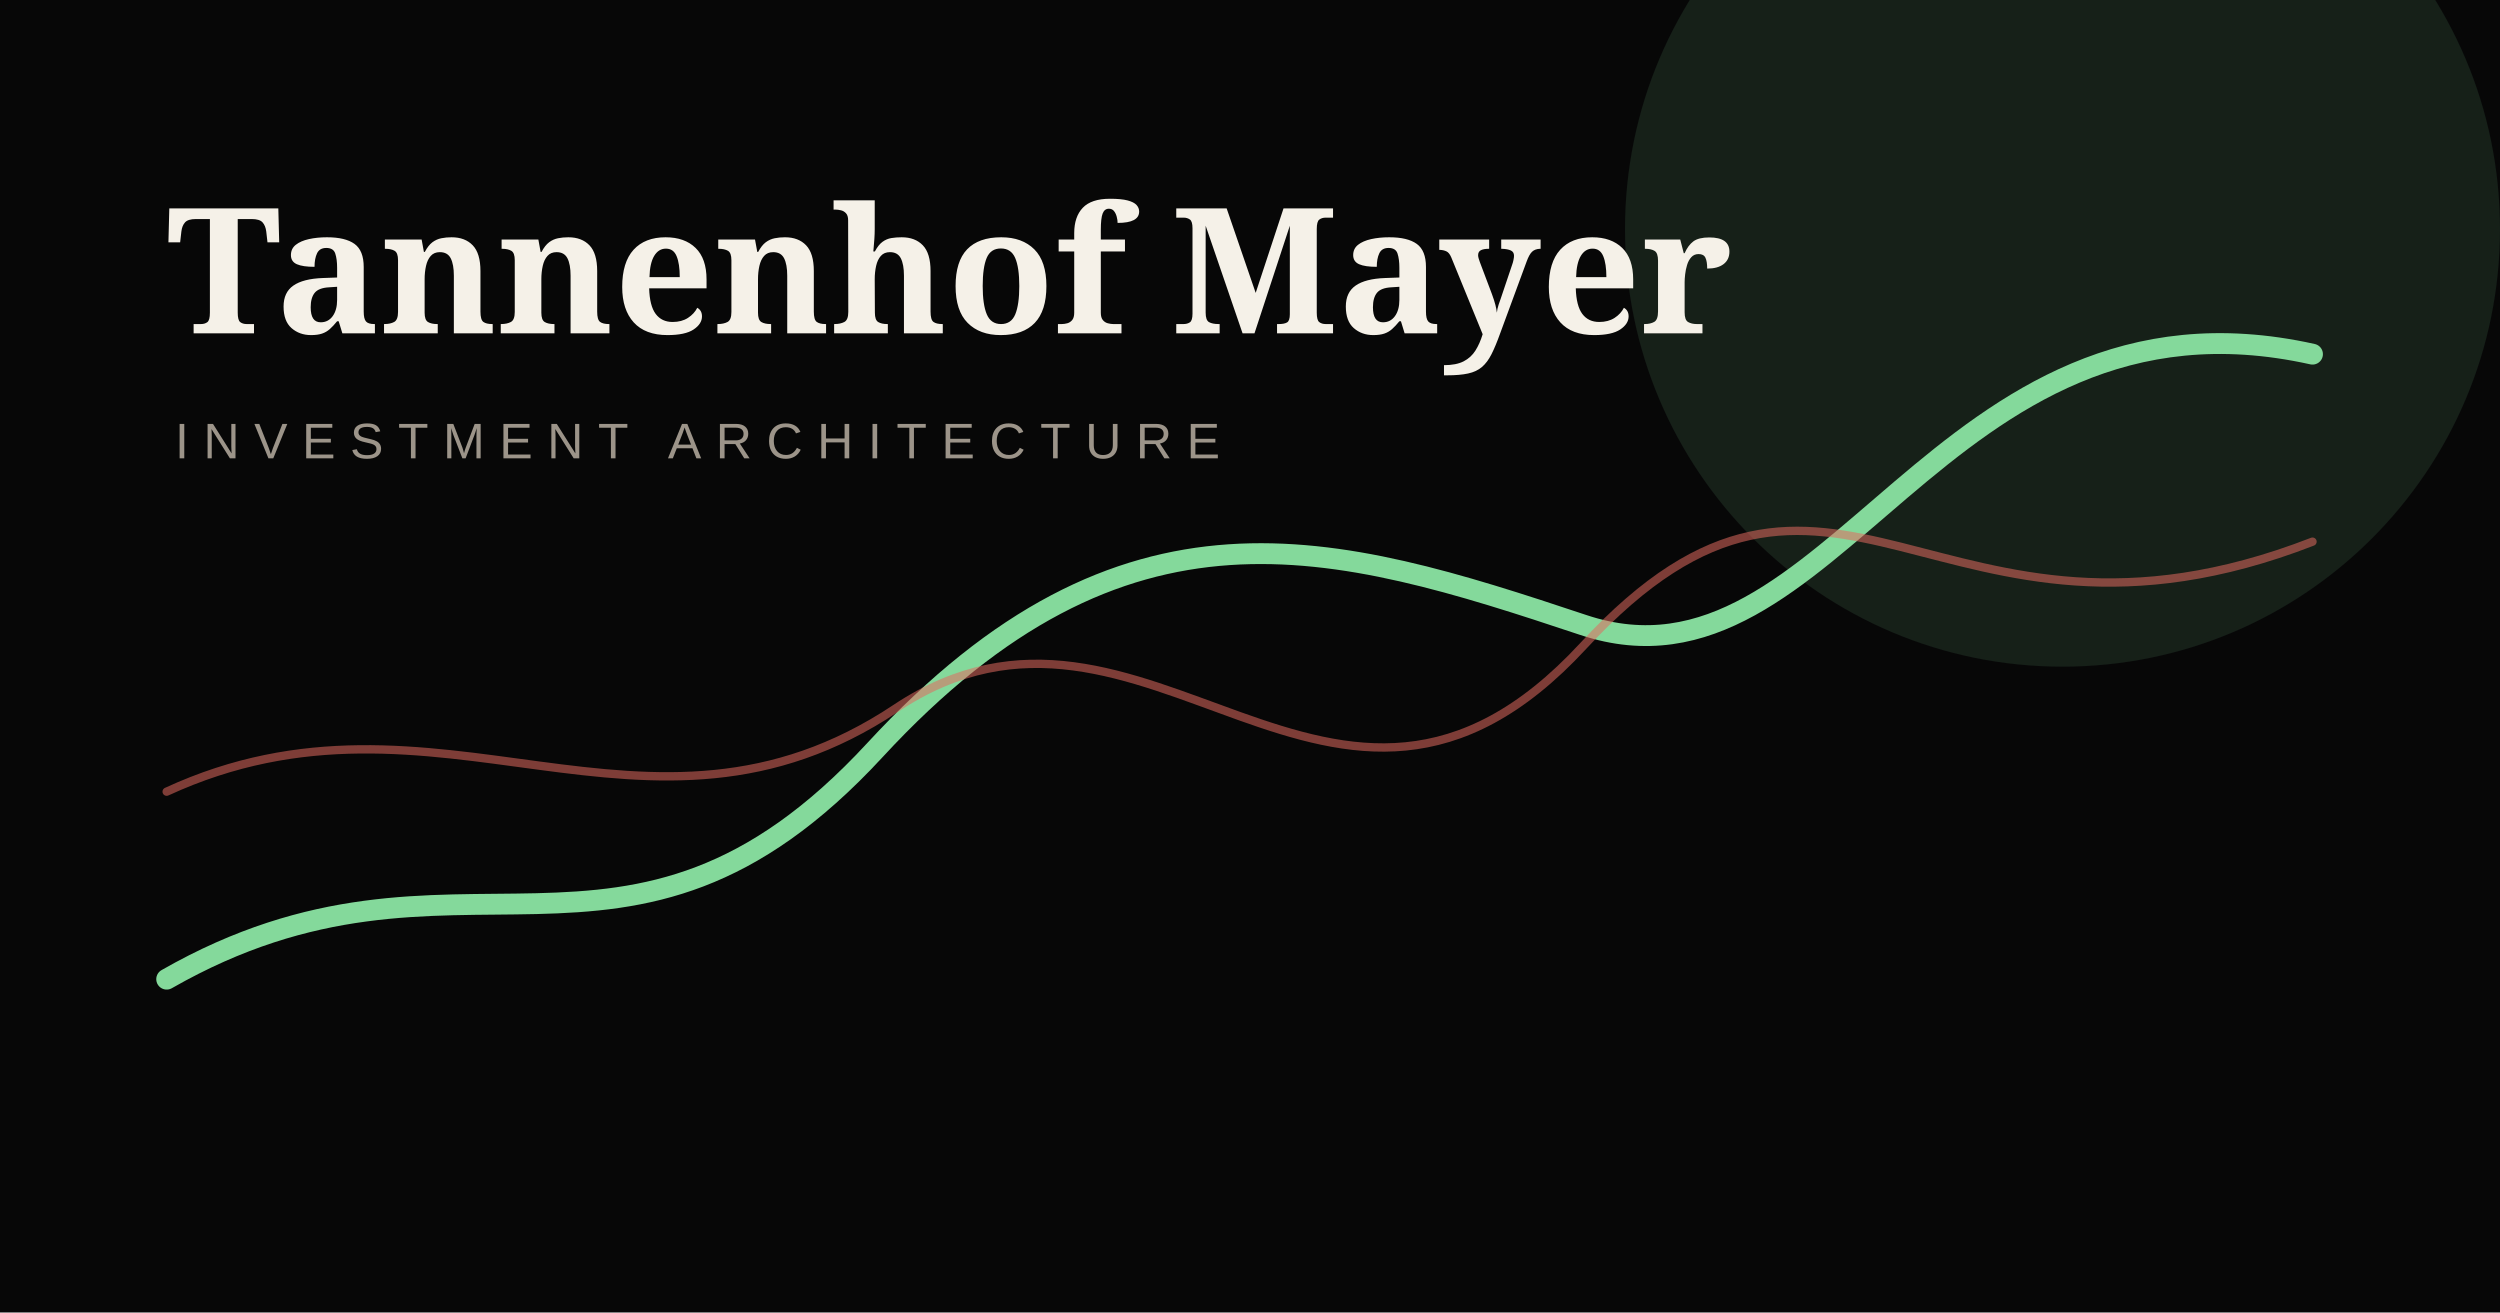
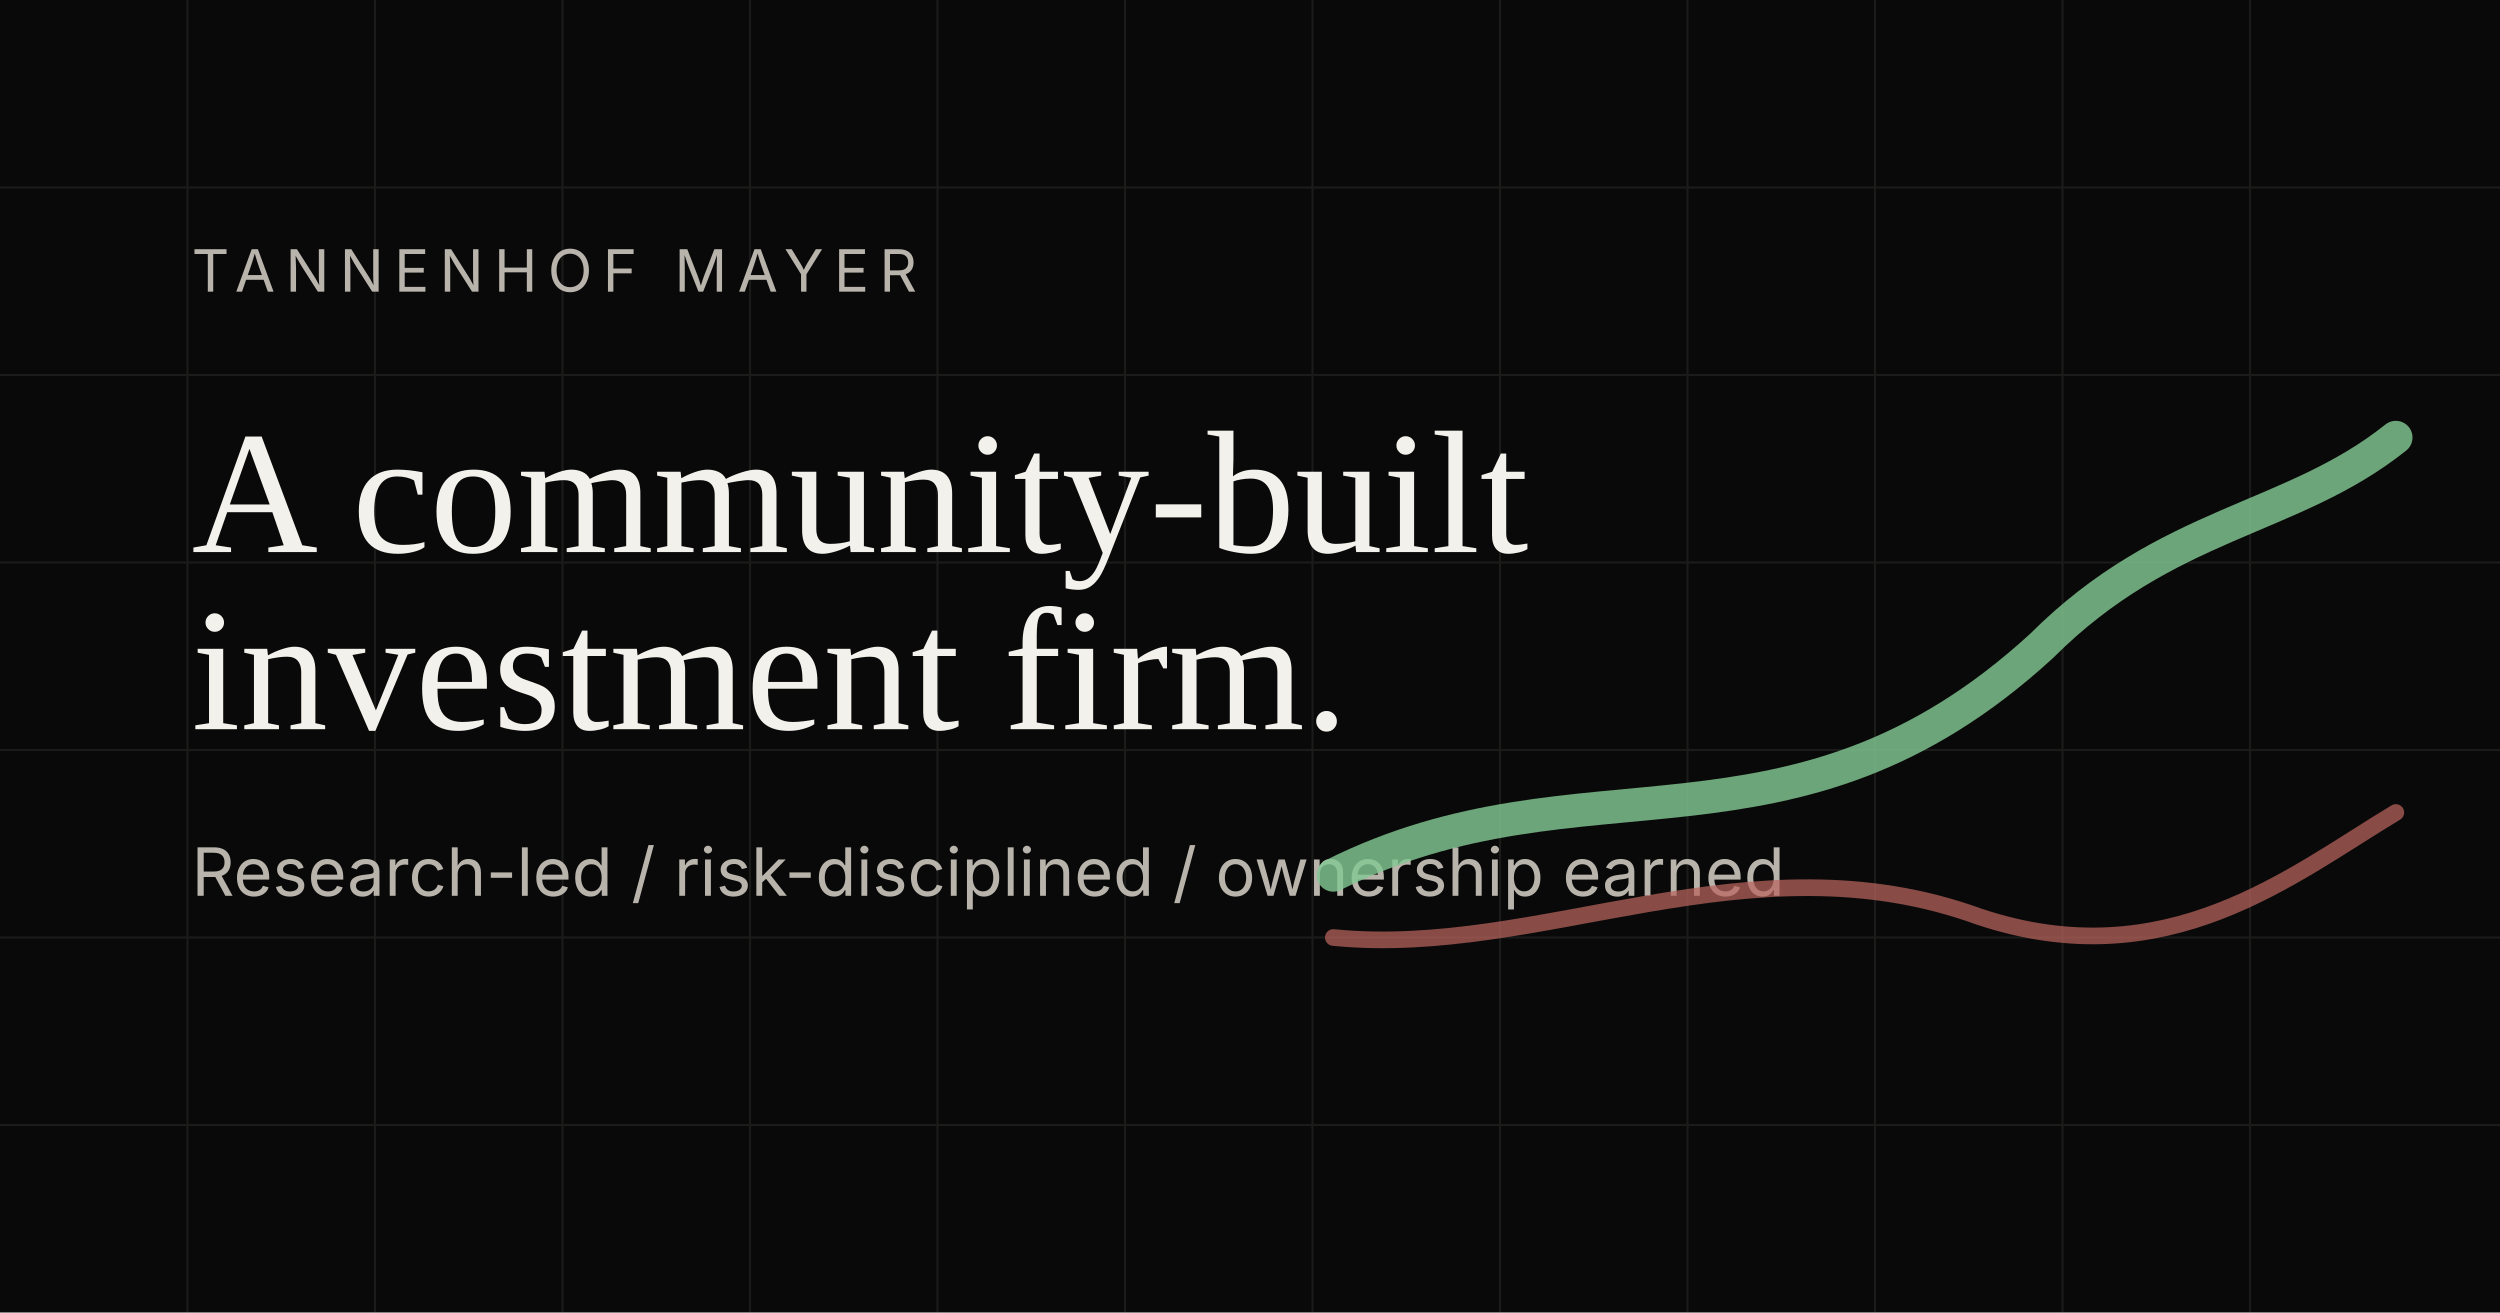
<svg xmlns="http://www.w3.org/2000/svg" viewBox="0 0 1200 630">
-   <rect width="1200" height="630" fill="#070707" />
-   <circle cx="990" cy="110" r="210" fill="#84D99B" opacity=".12" />
-   <text x="80" y="160" fill="#F5F1E8" font-family="Georgia,serif" font-size="84" font-weight="700">Tannenhof Mayer</text>
-   <text x="84" y="220" fill="#9C9489" font-family="Arial,sans-serif" font-size="24" letter-spacing="7">INVESTMENT ARCHITECTURE</text>
-   <path d="M80 470 C 220 390,300 490,420 360 S 640 260,760 300 930 130,1110 170" fill="none" stroke="#84D99B" stroke-width="10" stroke-linecap="round" />
-   <path d="M80 380 C 210 320,310 420,430 340 S 640 440,760 310 930 330,1110 260" fill="none" stroke="#E06A5F" stroke-width="4" stroke-linecap="round" opacity=".55" />
+   <rect width="1200" height="630" fill="#090909" />
+   <g opacity=".08" stroke="#f3f1eb">
+     <path d="M0 90H1200" />
+     <path d="M0 180H1200" />
+     <path d="M0 270H1200" />
+     <path d="M0 360H1200" />
+     <path d="M0 450H1200" />
+     <path d="M0 540H1200" />
+     <path d="M90 0V630" />
+     <path d="M180 0V630" />
+     <path d="M270 0V630" />
+     <path d="M360 0V630" />
+     <path d="M450 0V630" />
+     <path d="M540 0V630" />
+     <path d="M630 0V630" />
+     <path d="M720 0V630" />
+     <path d="M810 0V630" />
+     <path d="M900 0V630" />
+     <path d="M990 0V630" />
+     <path d="M1080 0V630" />
+   </g>
+   <text x="92" y="140" fill="#b8b3ab" font-family="Inter, sans-serif" font-size="28" letter-spacing="5">TANNENHOF MAYER</text>
+   <text x="92" y="265" fill="#f3f1eb" font-family="Source Serif 4, serif" font-size="84">A community-built</text>
+   <text x="92" y="350" fill="#f3f1eb" font-family="Source Serif 4, serif" font-size="84">investment firm.</text>
+   <text x="92" y="430" fill="#b8b3ab" font-family="Inter, sans-serif" font-size="32">Research-led / risk-disciplined / ownership earned</text>
+   <path d="M640 420 C 760 360, 860 420, 980 310 C 1040 250, 1100 250, 1150 210" fill="none" stroke="#82c792" stroke-width="16" stroke-linecap="round" opacity=".82" />
+   <path d="M640 450 C 740 460, 840 400, 950 440 C 1040 470, 1100 420, 1150 390" fill="none" stroke="#b9645d" stroke-width="8" stroke-linecap="round" opacity=".72" />
</svg>
